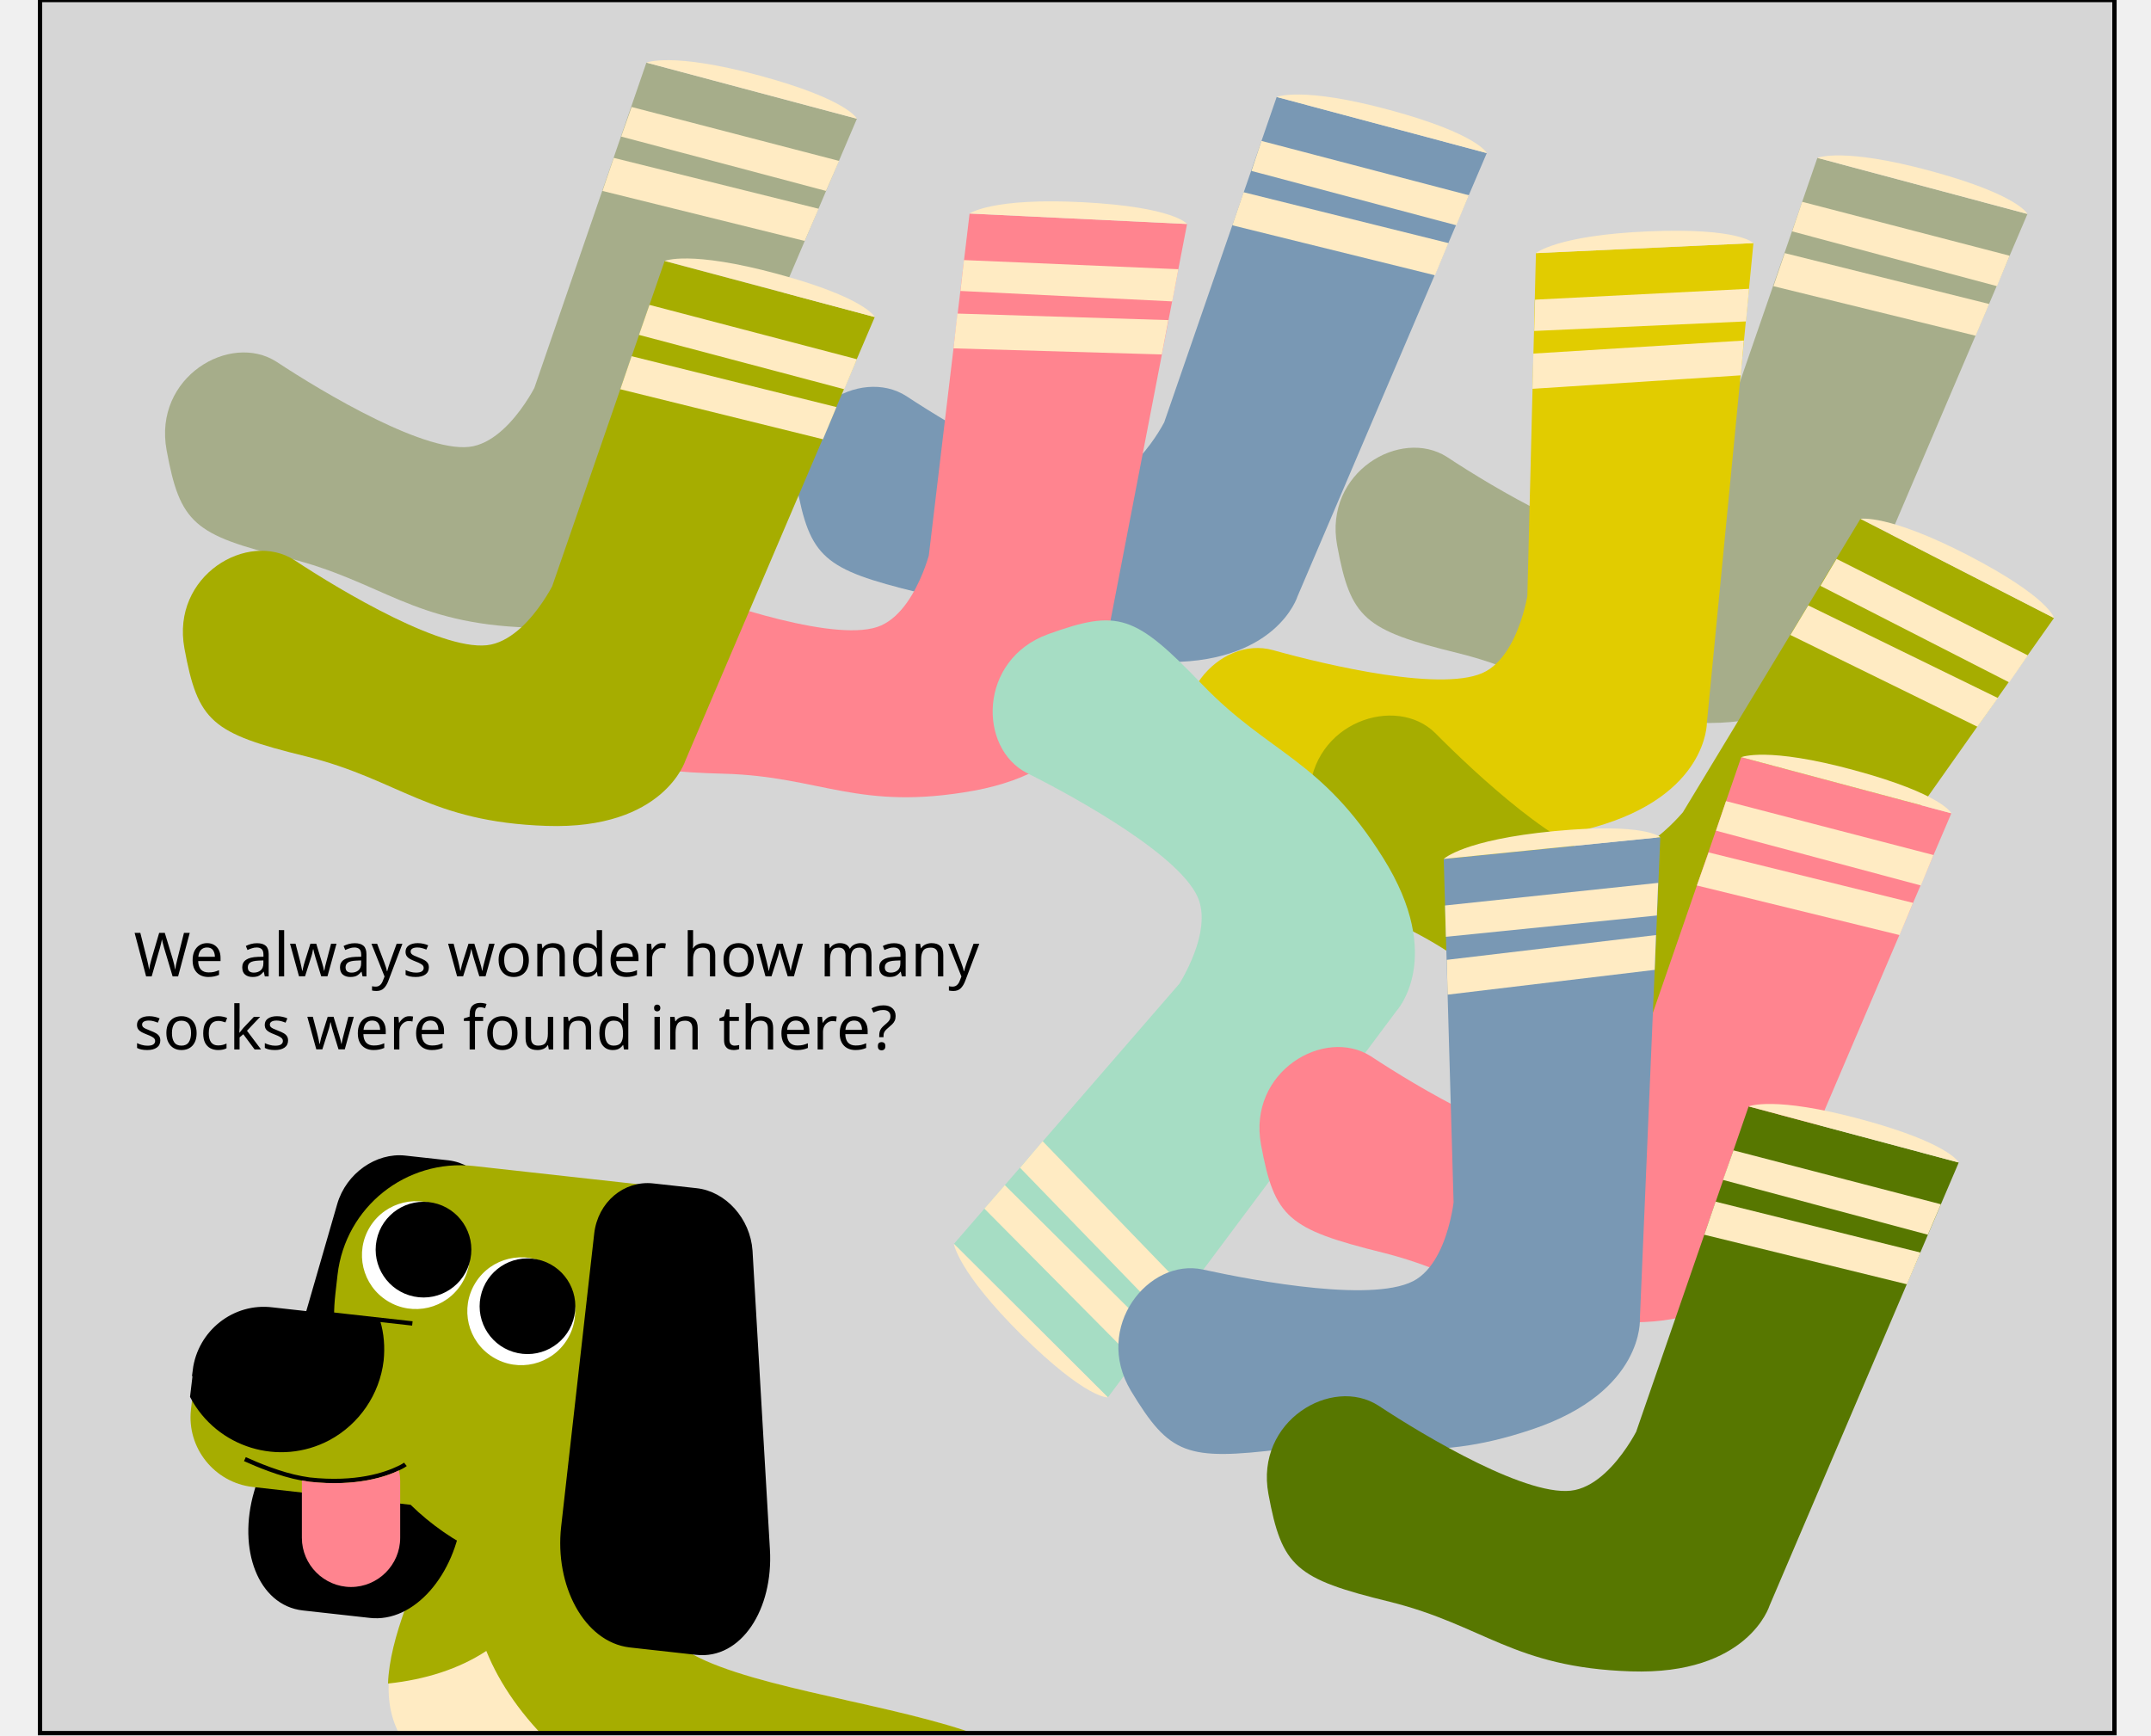
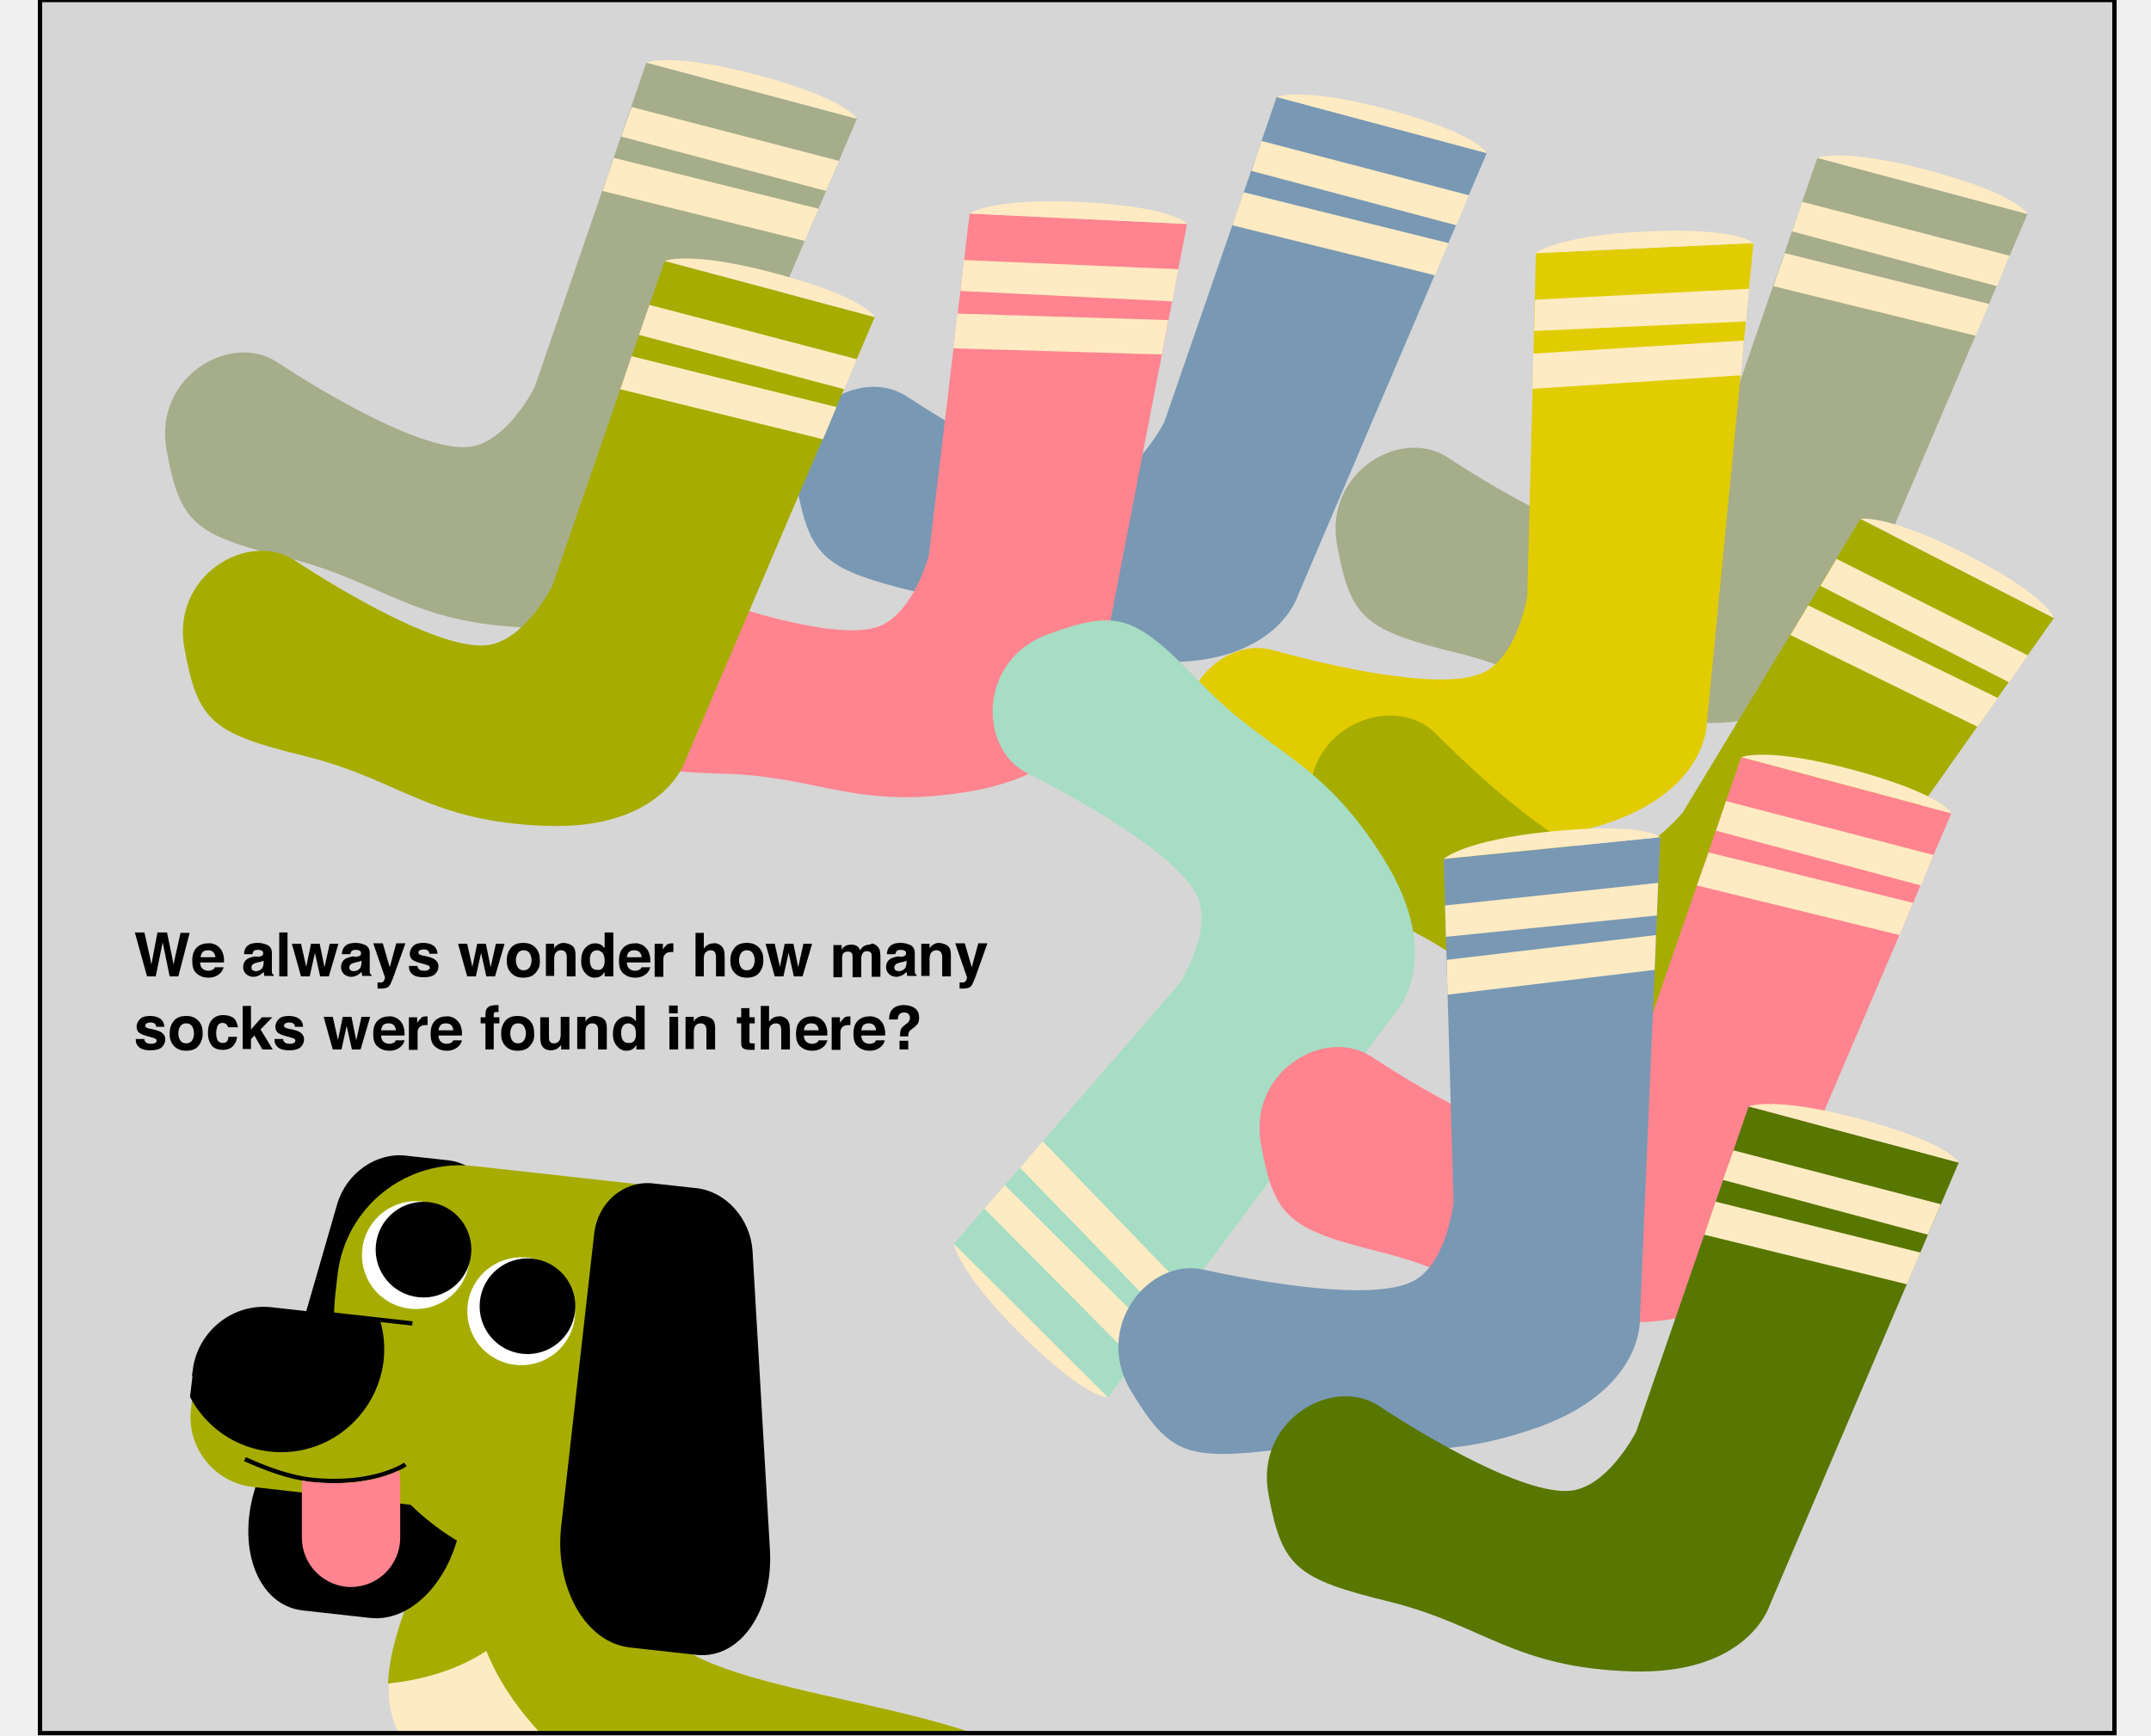
<svg xmlns="http://www.w3.org/2000/svg" xmlns:xlink="http://www.w3.org/1999/xlink" version="1.1" x="0px" y="0px" width="494.5px" height="399.1px" viewBox="0 0 494.5 399.1" style="enable-background:new 0 0 494.5 399.1;" xml:space="preserve">
  <g id="Layer_1">
</g>
  <g id="Layer_3">
    <rect x="9.2" y="0" style="fill:#D6D6D6;" width="476.9" height="398.5" />
    <g>
      <defs>
        <rect id="SVGID_1_" x="525.9" y="0" width="476.9" height="398.5" />
      </defs>
      <clipPath id="SVGID_2_">
        <use xlink:href="#SVGID_1_" style="overflow:visible;" />
      </clipPath>
      <path style="clip-path:url(#SVGID_2_);fill:none;stroke:#8BB9FF;stroke-width:4;stroke-miterlimit:10;" d="M756.4,91.9    c0,0-50.5,44.4-168.4,5s-104.8,9.8-143.2,12.5" />
      <path style="clip-path:url(#SVGID_2_);fill:none;stroke:#8BB9FF;stroke-width:4;stroke-miterlimit:10;" d="M488.6,175.4    c0,0,44.2-26.4,76-37.3c31.8-10.9,32.6-38.2,32.6-38.2" />
    </g>
    <g>
      <defs>
        <rect id="SVGID_3_" x="9.2" y="204" width="230.1" height="194.4" />
      </defs>
      <clipPath id="SVGID_4_">
        <use xlink:href="#SVGID_3_" style="overflow:visible;" />
      </clipPath>
      <path style="clip-path:url(#SVGID_4_);fill:#FFEBC3;" d="M229.1,400.7c-17.8-7.9-49.9-11.4-66.7-18.7    c-16.8-7.4-39.9-32.6-39.9-32.6c-19.9-8.7-12-19.6-20.8,0.3l0,0c-12,27.3-22.4,49.2,4.9,61.2" />
      <path style="clip-path:url(#SVGID_4_);fill:#A6AD00;" d="M89.2,387.1c8.6-0.9,16.4-3.4,22.6-7.5c6.2,15.4,21.3,30.2,41.7,39.2    l75.5-18.2c-17.7-7.8-49.9-11.3-66.7-18.7c-16.8-7.4-39.9-32.6-39.9-32.6c-19.9-8.7-12-19.6-20.8,0.3    C95.4,363.8,89.6,376.5,89.2,387.1" />
      <path style="clip-path:url(#SVGID_4_);stroke:#000000;" d="M105.7,348.4l7.6-67.4c0.8-7-3.8-12.9-10.2-13.7l-10-1.1    c-6.4-0.7-13.1,3.9-15.1,10.8l-19.1,66.1c-3.8,13.1,0.9,25.6,10.8,26.7l15.3,1.7C94.9,372.7,104.2,361.8,105.7,348.4z" />
      <path style="clip-path:url(#SVGID_4_);fill:#A6AD00;" d="M147.7,272.4l-38.8-4.3c-15.5-1.7-29.5,9.4-31.3,25l0,0l-0.5,4.4    c-0.2,1.8-0.3,3.5-0.3,5.2L62.7,301c-8.8-1-16.8,5.3-17.8,14.2l0,0l-1,8.9c-1,8.8,5.4,16.8,14.2,17.8l36.3,4.1    c9.4,9.2,21.6,14.9,34.6,16.4l8.4,0.9c10.7,1.2,20.3-6.5,21.5-17.2l5.9-52.4C166,283.1,158.3,273.5,147.7,272.4z" />
      <path style="clip-path:url(#SVGID_4_);stroke:#000000;" d="M129.5,351.1l7.6-67.4c0.8-7,6.6-11.8,13-11.1l10,1.1    c6.4,0.7,11.9,6.7,12.4,13.9l4,68.7c0.8,13.6-6.5,24.8-16.4,23.7l-15.3-1.7C134.7,377.1,128,364.4,129.5,351.1z" />
      <path style="clip-path:url(#SVGID_4_);fill:none;stroke:#000000;" d="M56.3,335.5c2.9,1.3,8.1,3.5,13,4.4c0.6,0.1,1.2,0.2,1.8,0.3    c10.8,1.2,17.6-1.2,20.5-2.6c1.1-0.5,1.6-0.9,1.6-0.9" />
      <ellipse transform="matrix(0.5253 -0.8509 0.8509 0.5253 -200.1788 218.3364)" style="clip-path:url(#SVGID_4_);fill:#FFFFFF;" cx="95.6" cy="288.6" rx="12.4" ry="12.4" />
      <ellipse transform="matrix(0.5253 -0.8509 0.8509 0.5253 -199.6467 245.0595)" style="clip-path:url(#SVGID_4_);fill:#FFFFFF;" cx="119.8" cy="301.5" rx="12.4" ry="12.4" />
      <path id="Nose-2_6_" style="clip-path:url(#SVGID_4_);stroke:#000000;" d="M94.8,304.3l-24.2-2.7" />
      <path id="nose_5_" style="clip-path:url(#SVGID_4_);stroke:#000000;" d="M44.9,315.2l-0.7,5.9c6,11.3,20,15.6,31.3,9.6    c6.7-3.6,11.3-10.3,12.2-17.9c0.3-3,0.1-6.1-0.8-9l-24.3-2.7c-8.7-1.1-16.7,5.2-17.8,14C44.9,315,44.9,315.1,44.9,315.2z" />
      <path style="clip-path:url(#SVGID_4_);fill:#FF848F;" d="M92,340.6v13c0,6.2-5.1,11.3-11.3,11.3c-6.2,0-11.3-5.1-11.3-11.3v-13.2    c0.6,0.1,1.2,0.2,1.8,0.3c10.8,1.2,17.6-1.2,20.5-2.6C91.9,338.9,92,339.7,92,340.6z" />
      <ellipse transform="matrix(0.1994 -0.9799 0.9799 0.1994 -203.5856 325.4867)" style="clip-path:url(#SVGID_4_);stroke:#000000;" cx="97.4" cy="287.3" rx="10.5" ry="10.5" />
      <ellipse transform="matrix(0.1994 -0.9799 0.9799 0.1994 -197.1865 359.3266)" style="clip-path:url(#SVGID_4_);stroke:#000000;" cx="121.3" cy="300.3" rx="10.5" ry="10.5" />
    </g>
    <rect x="9.2" y="0" style="fill:none;stroke:#000000;stroke-miterlimit:10;" width="476.9" height="398.5" />
    <g>
      <path id="sock_2_" style="fill:#A6AD8A;" d="M417.8,36.3l48.3,12.9l-43.5,101.9c0,0-4.9,16-31.9,15.1c-27-0.9-33.7-10.6-55.4-16    c-21.7-5.3-24.8-8-27.9-24.8c-3.1-16.8,14.6-27.2,25.3-20.3c10.6,7,35,21.6,45.2,19.4c10.2-2.2,16.8-19.7,13.7-12.4L417.8,36.3z" />
      <polygon style="fill:#FFEBC3;" points="414.3,46.4 462,58.8 459.1,65.8 412,53.2   " />
      <polygon style="fill:#FFEBC3;" points="457.3,69.9 454.2,77.2 407.7,65.8 410.3,58.2   " />
      <path style="fill:#FFEBC3;" d="M417.8,36.3l48.3,12.9c0,0-2-4.4-22.3-9.9S417.8,36.3,417.8,36.3z" />
    </g>
    <g>
      <path id="sock_3_" style="fill:#E1CC00;" d="M353.1,58.2l50-2.3l-10.7,110.3c0,0,0.2,16.7-25.9,24c-26.1,7.3-35.3,0-57.7,1.5    s-26.1-0.1-34.1-15.3c-8-15.1,5.7-30.4,18-26.9c12.2,3.4,39.9,10,49,4.8c9.1-5.2,10.1-23.9,9.4-16L353.1,58.2z" />
      <polygon style="fill:#FFEBC3;" points="352.9,68.9 402.1,66.4 401.4,73.9 352.7,76.1   " />
      <polygon style="fill:#FFEBC3;" points="400.9,78.3 400.2,86.3 352.3,89.4 352.5,81.3   " />
      <path style="fill:#FFEBC3;" d="M353.1,58.2l50-2.3c0,0-3.2-3.6-24.2-2.7S353.1,58.2,353.1,58.2z" />
    </g>
    <g>
      <path id="sock_4_" style="fill:#7998B4;" d="M293.5,22.3l48.3,12.9l-43.5,101.9c0,0-4.9,16-31.9,15.1c-27-0.9-33.7-10.6-55.4-16    c-21.7-5.3-24.8-8-27.9-24.8c-3.1-16.8,14.6-27.2,25.3-20.3c10.6,7,35,21.6,45.2,19.4c10.2-2.2,16.8-19.7,13.7-12.4L293.5,22.3z" />
      <polygon style="fill:#FFEBC3;" points="290,32.4 337.7,44.9 334.8,51.8 287.7,39.3   " />
      <polygon style="fill:#FFEBC3;" points="333,55.9 329.9,63.3 283.3,51.8 285.9,44.2   " />
      <path style="fill:#FFEBC3;" d="M293.5,22.3l48.3,12.9c0,0-2-4.4-22.3-9.9S293.5,22.3,293.5,22.3z" />
    </g>
    <g>
      <path id="sock_5_" style="fill:#FF848F;" d="M222.9,49.1l50,2.4l-21,108.8c0,0-1.4,16.6-28,21.5c-26.6,4.8-35.2-3.3-57.5-3.9    s-26-2.6-32.5-18.4c-6.6-15.8,8.6-29.7,20.4-25.1s38.8,13.7,48.3,9.4c9.5-4.3,12.3-22.8,10.8-15L222.9,49.1z" />
      <polygon style="fill:#FFEBC3;" points="221.6,59.8 270.9,61.9 269.5,69.3 220.8,66.9   " />
      <polygon style="fill:#FFEBC3;" points="268.6,73.6 267.1,81.5 219.2,80.1 220.1,72.1   " />
      <path style="fill:#FFEBC3;" d="M222.9,49.1l50,2.4c0,0-2.9-3.9-23.9-5S222.9,49.1,222.9,49.1z" />
    </g>
    <g>
      <path id="sock_6_" style="fill:#A6AD8A;" d="M148.6,14.4L197,27.3l-43.5,101.9c0,0-4.9,16-31.9,15.1s-33.7-10.6-55.4-16    c-21.7-5.3-24.8-8-27.9-24.8c-3.1-16.8,14.6-27.2,25.3-20.3c10.6,7,35,21.6,45.2,19.4c10.2-2.2,16.8-19.7,13.7-12.4L148.6,14.4z" />
      <polygon style="fill:#FFEBC3;" points="145.2,24.6 192.9,37 189.9,43.9 142.8,31.4   " />
      <polygon style="fill:#FFEBC3;" points="188.2,48 185,55.4 138.5,43.9 141.1,36.3   " />
      <path style="fill:#FFEBC3;" d="M148.6,14.4L197,27.3c0,0-2-4.4-22.3-9.9S148.6,14.4,148.6,14.4z" />
    </g>
    <g>
      <path id="sock_9_" style="fill:#A6AD00;" d="M427.7,119.3l44.5,22.8l-63.9,90.5c0,0-8.1,14.6-34.4,8    c-26.3-6.6-30.7-17.5-50.8-27.3c-20.1-9.8-22.6-13-22.1-30.2c0.5-17.1,20-23.5,29-14.5c8.9,9,29.7,28.5,40.1,28.5    c10.4,0,20.6-15.7,16.1-9.2L427.7,119.3z" />
      <polygon style="fill:#FFEBC3;" points="422.2,128.5 466.2,150.7 461.9,156.9 418.5,134.7   " />
      <polygon style="fill:#FFEBC3;" points="459.3,160.5 454.6,167.1 411.6,146 415.7,139.2   " />
      <path style="fill:#FFEBC3;" d="M427.7,119.3l44.5,22.8c0,0-1-4.7-19.7-14.4C433.9,118.1,427.7,119.3,427.7,119.3z" />
    </g>
    <g>
      <path id="sock_8_" style="fill:#A6DDC4;" d="M219.3,286l35.4,35.3l66.3-88.8c0,0,11.4-12.2-3-35.2c-14.3-22.9-26.1-23.8-41.6-39.9    S257.1,140,241,145.8c-16.1,5.8-16.2,26.3-4.8,32c11.4,5.7,36.3,19.5,39.5,29.4c3.2,9.9-8.6,24.5-3.8,18.1L219.3,286z" />
      <polygon style="fill:#FFEBC3;" points="226.3,277.9 261,312.9 265.6,306.9 231,272.5   " />
      <polygon style="fill:#FFEBC3;" points="268.2,303.3 273,296.9 239.7,262.4 234.5,268.5   " />
      <path style="fill:#FFEBC3;" d="M219.3,286l35.4,35.3c0,0-4.8,0.5-19.8-14.3C220.1,292.3,219.3,286,219.3,286z" />
    </g>
    <g>
      <path id="sock_10_" style="fill:#FF848F;" d="M400.3,174.1l48.3,12.9l-43.5,101.9c0,0-4.9,16-31.9,15.1c-27-0.9-33.7-10.6-55.4-16    s-24.8-8-27.9-24.8c-3.1-16.8,14.6-27.2,25.3-20.3c10.6,7,35,21.6,45.2,19.4c10.2-2.2,16.8-19.7,13.7-12.4L400.3,174.1z" />
      <polygon style="fill:#FFEBC3;" points="396.8,184.2 444.5,196.6 441.6,203.6 394.5,191   " />
      <polygon style="fill:#FFEBC3;" points="439.8,207.6 436.7,215 390.1,203.6 392.8,196   " />
      <path style="fill:#FFEBC3;" d="M400.3,174.1l48.3,12.9c0,0-2-4.4-22.3-9.9C406.1,171.6,400.3,174.1,400.3,174.1z" />
    </g>
    <g>
      <path id="sock_11_" style="fill:#A6AD00;" d="M152.8,60l48.3,12.9l-43.5,101.9c0,0-4.9,16-31.9,15.1s-33.7-10.6-55.4-16    c-21.7-5.3-24.8-8-27.9-24.8c-3.1-16.8,14.6-27.2,25.3-20.3c10.6,7,35,21.6,45.2,19.4c10.2-2.2,16.8-19.7,13.7-12.4L152.8,60z" />
      <polygon style="fill:#FFEBC3;" points="149.3,70.1 197,82.6 194.1,89.5 146.9,77   " />
      <polygon style="fill:#FFEBC3;" points="192.3,93.6 189.2,101 142.6,89.5 145.2,81.9   " />
      <path style="fill:#FFEBC3;" d="M152.8,60l48.3,12.9c0,0-2-4.4-22.3-9.9S152.8,60,152.8,60z" />
    </g>
    <g>
      <path id="sock_7_" style="fill:#7998B4;" d="M331.9,197.5l49.8-5L377,303.2c0,0,1.1,16.7-24.6,25.4s-35.3,1.9-57.5,4.6    s-26,1.3-34.9-13.4c-8.8-14.7,4.1-30.6,16.5-27.9s40.4,7.9,49.2,2.2s8.8-24.4,8.5-16.5L331.9,197.5z" />
      <polygon style="fill:#FFEBC3;" points="332.2,208.2 381.2,203 380.9,210.5 332.4,215.4   " />
      <polygon style="fill:#FFEBC3;" points="380.7,215 380.4,223 332.8,228.7 332.6,220.7   " />
      <path style="fill:#FFEBC3;" d="M331.9,197.5l49.8-5c0,0-3.4-3.4-24.4-1.4C336.4,193.1,331.9,197.5,331.9,197.5z" />
    </g>
    <g>
      <path id="sock_12_" style="fill:#577700;" d="M402,254.4l48.3,12.9l-43.5,101.9c0,0-4.9,16-31.9,15.1s-33.7-10.6-55.4-16    c-21.7-5.3-24.8-8-27.9-24.8c-3.1-16.8,14.6-27.2,25.3-20.3c10.6,7,35,21.6,45.2,19.4c10.2-2.2,16.8-19.7,13.7-12.4L402,254.4z" />
      <polygon style="fill:#FFEBC3;" points="398.5,264.5 446.2,276.9 443.2,283.9 396.1,271.3   " />
      <polygon style="fill:#FFEBC3;" points="441.5,288 438.4,295.3 391.8,283.9 394.4,276.3   " />
      <path style="fill:#FFEBC3;" d="M402,254.4l48.3,12.9c0,0-2-4.4-22.3-9.9C407.7,251.9,402,254.4,402,254.4z" />
    </g>
-     <rect x="30.8" y="214.4" style="fill:none;" width="209.7" height="77.8" />
-     <text transform="matrix(1 0 0 1 30.7756 224.4976)">
-       <tspan x="0" y="0" style="font-family:'Helvetica-Bold'; font-size:14px;">We always wonder how many </tspan>
-       <tspan x="0" y="16.8" style="font-family:'Helvetica-Bold'; font-size:14px;">socks were found in there?</tspan>
-     </text>
    <g>
-       <defs>
-         <rect id="SVGID_5_" x="-259.3" y="-3.2" width="230.5" height="194.4" />
-       </defs>
-       <clipPath id="SVGID_6_">
-         <use xlink:href="#SVGID_5_" style="overflow:visible;" />
-       </clipPath>
-       <path style="clip-path:url(#SVGID_6_);fill:none;stroke:#8BB9FF;stroke-width:4;stroke-miterlimit:10;" d="M64.2,37.5    c0,0-24.4,21.7-81.4,2.4s-50.7,4.8-69.2,6.1" />
+       <path d="M33.2,214.4l1.3,5.8l0.3,1.6l0.3-1.6l1.1-5.8h2.2l1.2,5.8l0.3,1.6l0.3-1.5l1.3-5.8h2.1L41,224.5h-2l-1.2-5.9l-0.4-1.9    l-0.4,1.9l-1.2,5.9h-2L31,214.4H33.2z" />
+       <path d="M49.5,217.2c0.5,0.2,0.9,0.6,1.3,1.1c0.3,0.4,0.5,1,0.6,1.5c0.1,0.3,0.1,0.8,0.1,1.5H46c0,0.7,0.3,1.3,0.8,1.6    c0.3,0.2,0.7,0.3,1.1,0.3c0.4,0,0.8-0.1,1.1-0.3c0.2-0.1,0.3-0.3,0.4-0.5h2c-0.1,0.4-0.3,0.9-0.7,1.3c-0.7,0.7-1.6,1.1-2.8,1.1    c-1,0-1.9-0.3-2.6-0.9c-0.8-0.6-1.1-1.6-1.1-3c0-1.3,0.3-2.3,1-3c0.7-0.7,1.6-1,2.7-1C48.4,216.8,49,217,49.5,217.2z M46.6,218.9    c-0.3,0.3-0.4,0.7-0.5,1.2h3.4c0-0.5-0.2-0.9-0.5-1.2c-0.3-0.3-0.7-0.4-1.2-0.4C47.3,218.5,46.9,218.6,46.6,218.9z" />
+       <path d="M59.3,220c0.4,0,0.6-0.1,0.8-0.2c0.3-0.1,0.4-0.3,0.4-0.6c0-0.3-0.1-0.5-0.3-0.6c-0.2-0.1-0.5-0.2-0.9-0.2    c-0.5,0-0.8,0.1-1,0.3c-0.1,0.2-0.2,0.4-0.3,0.7h-1.9c0-0.7,0.2-1.2,0.5-1.6c0.5-0.7,1.4-1,2.7-1c0.8,0,1.5,0.2,2.2,0.5    c0.6,0.3,1,0.9,1,1.8v3.4c0,0.2,0,0.5,0,0.9c0,0.3,0.1,0.4,0.1,0.5c0.1,0.1,0.2,0.2,0.3,0.2v0.3h-2.1c-0.1-0.2-0.1-0.3-0.1-0.4    c0-0.1,0-0.3-0.1-0.5c-0.3,0.3-0.6,0.5-0.9,0.7c-0.4,0.2-0.9,0.4-1.4,0.4c-0.7,0-1.2-0.2-1.7-0.6c-0.4-0.4-0.7-0.9-0.7-1.6    c0-0.9,0.4-1.6,1.1-2c0.4-0.2,1-0.4,1.7-0.5L59.3,220z M60.5,220.9c-0.1,0.1-0.3,0.1-0.4,0.2c-0.1,0-0.3,0.1-0.5,0.1l-0.4,0.1    c-0.4,0.1-0.7,0.2-0.9,0.3c-0.3,0.2-0.5,0.5-0.5,0.8c0,0.3,0.1,0.6,0.3,0.7c0.2,0.1,0.4,0.2,0.7,0.2c0.4,0,0.8-0.1,1.2-0.4    s0.5-0.7,0.6-1.3V220.9z" />
+       <path d="M66.1,224.5h-1.9v-10.1h1.9V224.5z" />
+       <path d="M71.5,217h2l1.1,5.4l1.2-5.4h2l-2.2,7.5h-2l-1.2-5.4l-1.2,5.4h-2l-2.1-7.5h2.1l1.2,5.3L71.5,217z" />
+       <path d="M81.8,220c0.4,0,0.6-0.1,0.8-0.2c0.3-0.1,0.4-0.3,0.4-0.6c0-0.3-0.1-0.5-0.3-0.6c-0.2-0.1-0.5-0.2-0.9-0.2    c-0.5,0-0.8,0.1-1,0.3c-0.1,0.2-0.2,0.4-0.3,0.7h-1.9c0-0.7,0.2-1.2,0.5-1.6c0.5-0.7,1.4-1,2.7-1c0.8,0,1.5,0.2,2.2,0.5    c0.6,0.3,1,0.9,1,1.8v3.4c0,0.2,0,0.5,0,0.9c0,0.3,0.1,0.4,0.1,0.5c0.1,0.1,0.2,0.2,0.3,0.2v0.3h-2.1c-0.1-0.2-0.1-0.3-0.1-0.4    c0-0.1,0-0.3-0.1-0.5c-0.3,0.3-0.6,0.5-0.9,0.7c-0.4,0.2-0.9,0.4-1.4,0.4c-0.7,0-1.2-0.2-1.7-0.6c-0.4-0.4-0.7-0.9-0.7-1.6    c0-0.9,0.4-1.6,1.1-2c0.4-0.2,1-0.4,1.7-0.5L81.8,220z M83,220.9c-0.1,0.1-0.3,0.1-0.4,0.2c-0.1,0-0.3,0.1-0.5,0.1l-0.4,0.1    c-0.4,0.1-0.7,0.2-0.9,0.3c-0.3,0.2-0.5,0.5-0.5,0.8c0,0.3,0.1,0.6,0.3,0.7c0.2,0.1,0.4,0.2,0.7,0.2c0.4,0,0.8-0.1,1.2-0.4    s0.5-0.7,0.6-1.3V220.9z" />
+       <path d="M87,225.9l0.2,0c0.2,0,0.4,0,0.5,0c0.2,0,0.3-0.1,0.4-0.2c0.1-0.1,0.2-0.2,0.3-0.5c0.1-0.2,0.1-0.4,0.1-0.5l-2.7-7.8h2.2    l1.6,5.5l1.5-5.5h2.1l-2.6,7.3c-0.5,1.4-0.9,2.3-1.2,2.6c-0.3,0.3-0.9,0.5-1.7,0.5c-0.2,0-0.3,0-0.4,0c-0.1,0-0.3,0-0.5,0V225.9z" />
+       <path d="M96,222.1c0,0.3,0.1,0.6,0.3,0.7c0.2,0.3,0.7,0.4,1.3,0.4c0.4,0,0.7-0.1,0.9-0.2s0.3-0.3,0.3-0.5c0-0.2-0.1-0.4-0.3-0.5    s-0.9-0.3-2-0.6c-0.8-0.2-1.4-0.5-1.8-0.8c-0.3-0.3-0.5-0.8-0.5-1.3c0-0.7,0.3-1.3,0.8-1.8c0.5-0.5,1.3-0.7,2.3-0.7    c0.9,0,1.7,0.2,2.3,0.6c0.6,0.4,0.9,1,1,1.9h-1.9c0-0.3-0.1-0.4-0.2-0.6c-0.2-0.3-0.6-0.4-1.1-0.4c-0.4,0-0.7,0.1-0.9,0.2    c-0.2,0.1-0.3,0.3-0.3,0.5c0,0.2,0.1,0.4,0.3,0.5c0.2,0.1,0.9,0.3,2,0.5c0.8,0.2,1.4,0.5,1.7,0.8c0.4,0.4,0.6,0.8,0.6,1.4    c0,0.7-0.3,1.3-0.8,1.8c-0.6,0.5-1.4,0.7-2.6,0.7c-1.2,0-2-0.2-2.6-0.7c-0.6-0.5-0.8-1.1-0.8-1.9H96z" />
+       <path d="M109.7,217h2l1.1,5.4l1.2-5.4h2l-2.2,7.5h-2l-1.2-5.4l-1.2,5.4h-2l-2.1-7.5h2.1l1.2,5.3L109.7,217z" />
+       <path d="M123.2,223.6c-0.6,0.8-1.6,1.2-2.9,1.2c-1.3,0-2.2-0.4-2.9-1.2s-0.9-1.7-0.9-2.8c0-1.1,0.3-2,0.9-2.8s1.6-1.2,2.9-1.2    c1.3,0,2.2,0.4,2.9,1.2s0.9,1.7,0.9,2.8C124.2,221.9,123.9,222.8,123.2,223.6z M121.7,222.5c0.3-0.4,0.5-1,0.5-1.7    c0-0.7-0.2-1.3-0.5-1.7c-0.3-0.4-0.7-0.6-1.3-0.6c-0.6,0-1,0.2-1.3,0.6c-0.3,0.4-0.5,1-0.5,1.7c0,0.7,0.2,1.3,0.5,1.7    s0.7,0.6,1.3,0.6C120.9,223.1,121.4,222.9,121.7,222.5z" />
+       <path d="M131.6,217.5c0.5,0.4,0.7,1.1,0.7,2v5h-2V220c0-0.4-0.1-0.7-0.2-0.9c-0.2-0.4-0.6-0.6-1.1-0.6c-0.7,0-1.1,0.3-1.4,0.8    c-0.1,0.3-0.2,0.7-0.2,1.1v4h-1.9v-7.4h1.9v1.1c0.2-0.4,0.5-0.7,0.7-0.8c0.4-0.3,0.9-0.5,1.5-0.5    C130.5,216.9,131.1,217.1,131.6,217.5z" />
+       <path d="M138.1,217.2c0.4,0.2,0.6,0.5,0.9,0.8v-3.6h2v10.1H139v-1c-0.3,0.4-0.6,0.8-1,1s-0.8,0.3-1.3,0.3c-0.9,0-1.6-0.4-2.2-1.1    c-0.6-0.7-0.9-1.6-0.9-2.7c0-1.3,0.3-2.3,0.9-3c0.6-0.7,1.4-1.1,2.3-1.1C137.3,216.9,137.7,217,138.1,217.2z M138.6,222.5    c0.3-0.4,0.4-0.9,0.4-1.6c0-0.9-0.2-1.6-0.7-2c-0.3-0.2-0.6-0.4-1-0.4c-0.6,0-1,0.2-1.3,0.6c-0.3,0.4-0.4,1-0.4,1.6    c0,0.7,0.1,1.2,0.4,1.7c0.3,0.4,0.7,0.6,1.2,0.6C137.9,223.1,138.3,222.9,138.6,222.5z" />
+       <path d="M147.5,217.2c0.5,0.2,0.9,0.6,1.3,1.1c0.3,0.4,0.5,1,0.6,1.5c0.1,0.3,0.1,0.8,0.1,1.5h-5.4c0,0.7,0.3,1.3,0.8,1.6    c0.3,0.2,0.7,0.3,1.1,0.3c0.4,0,0.8-0.1,1.1-0.3c0.2-0.1,0.3-0.3,0.4-0.5h2c-0.1,0.4-0.3,0.9-0.7,1.3c-0.7,0.7-1.6,1.1-2.8,1.1    c-1,0-1.9-0.3-2.6-0.9c-0.8-0.6-1.1-1.6-1.1-3c0-1.3,0.3-2.3,1-3c0.7-0.7,1.6-1,2.7-1C146.4,216.8,147,217,147.5,217.2z     M144.6,218.9c-0.3,0.3-0.4,0.7-0.5,1.2h3.4c0-0.5-0.2-0.9-0.5-1.2c-0.3-0.3-0.7-0.4-1.2-0.4C145.3,218.5,144.9,218.6,144.6,218.9    z" />
+       <path d="M154.6,216.9c0,0,0.1,0,0.2,0v2c-0.1,0-0.2,0-0.3,0s-0.2,0-0.2,0c-0.8,0-1.3,0.3-1.6,0.8c-0.2,0.3-0.2,0.7-0.2,1.3v3.6h-2    V217h1.9v1.3c0.3-0.5,0.6-0.8,0.8-1C153.5,217,153.9,216.9,154.6,216.9C154.6,216.9,154.6,216.9,154.6,216.9z" />
+       <path d="M165.2,217.1c0.4,0.2,0.7,0.4,0.9,0.7c0.2,0.3,0.3,0.6,0.4,0.9c0,0.3,0.1,0.8,0.1,1.4v4.4h-2V220c0-0.4-0.1-0.7-0.2-1    c-0.2-0.3-0.5-0.5-1-0.5c-0.5,0-0.9,0.2-1.2,0.5s-0.4,0.8-0.4,1.5v4h-1.9v-10h1.9v3.6c0.3-0.4,0.6-0.7,1-0.9    c0.4-0.2,0.8-0.3,1.2-0.3C164.4,216.8,164.8,216.9,165.2,217.1z" />
+       <path d="M174.6,223.6c-0.6,0.8-1.6,1.2-2.9,1.2c-1.3,0-2.2-0.4-2.9-1.2s-0.9-1.7-0.9-2.8c0-1.1,0.3-2,0.9-2.8s1.6-1.2,2.9-1.2    c1.3,0,2.2,0.4,2.9,1.2s0.9,1.7,0.9,2.8C175.5,221.9,175.2,222.8,174.6,223.6z M173,222.5c0.3-0.4,0.5-1,0.5-1.7    c0-0.7-0.2-1.3-0.5-1.7c-0.3-0.4-0.7-0.6-1.3-0.6c-0.6,0-1,0.2-1.3,0.6c-0.3,0.4-0.5,1-0.5,1.7c0,0.7,0.2,1.3,0.5,1.7    s0.7,0.6,1.3,0.6C172.3,223.1,172.7,222.9,173,222.5z" />
+       <path d="M180.4,217h2l1.1,5.4l1.2-5.4h2l-2.2,7.5h-2l-1.2-5.4l-1.2,5.4h-2l-2.1-7.5h2.1l1.2,5.3L180.4,217z" />
+       <path d="M201,217.1c0.3,0.1,0.6,0.4,0.9,0.7c0.2,0.3,0.4,0.6,0.4,1c0,0.3,0.1,0.6,0.1,1.1l0,4.7h-2v-4.7c0-0.3,0-0.5-0.1-0.7    c-0.2-0.3-0.5-0.5-1-0.5c-0.5,0-0.9,0.2-1.1,0.7c-0.1,0.2-0.2,0.5-0.2,0.9v4.4h-2v-4.4c0-0.4,0-0.8-0.1-1c-0.2-0.4-0.5-0.5-1-0.5    c-0.6,0-0.9,0.2-1.1,0.5c-0.1,0.2-0.2,0.5-0.2,0.9v4.5h-2v-7.4h1.9v1.1c0.2-0.4,0.5-0.7,0.7-0.8c0.4-0.3,0.9-0.4,1.5-0.4    c0.6,0,1,0.1,1.4,0.4c0.3,0.2,0.5,0.5,0.6,0.9c0.3-0.4,0.6-0.8,1-1c0.4-0.2,0.8-0.3,1.3-0.3C200.3,216.9,200.7,216.9,201,217.1z" />
+       <path d="M207.1,220c0.4,0,0.6-0.1,0.8-0.2c0.3-0.1,0.4-0.3,0.4-0.6c0-0.3-0.1-0.5-0.3-0.6c-0.2-0.1-0.5-0.2-0.9-0.2    c-0.5,0-0.8,0.1-1,0.3c-0.1,0.2-0.2,0.4-0.3,0.7h-1.9c0-0.7,0.2-1.2,0.5-1.6c0.5-0.7,1.4-1,2.7-1c0.8,0,1.5,0.2,2.2,0.5    c0.6,0.3,1,0.9,1,1.8v3.4c0,0.2,0,0.5,0,0.9c0,0.3,0.1,0.4,0.1,0.5c0.1,0.1,0.2,0.2,0.3,0.2v0.3h-2.1c-0.1-0.2-0.1-0.3-0.1-0.4    c0-0.1,0-0.3-0.1-0.5c-0.3,0.3-0.6,0.5-0.9,0.7c-0.4,0.2-0.9,0.4-1.4,0.4c-0.7,0-1.2-0.2-1.7-0.6c-0.4-0.4-0.7-0.9-0.7-1.6    c0-0.9,0.4-1.6,1.1-2c0.4-0.2,1-0.4,1.7-0.5L207.1,220z M208.3,220.9c-0.1,0.1-0.3,0.1-0.4,0.2c-0.1,0-0.3,0.1-0.5,0.1l-0.4,0.1    c-0.4,0.1-0.7,0.2-0.9,0.3c-0.3,0.2-0.5,0.5-0.5,0.8c0,0.3,0.1,0.6,0.3,0.7c0.2,0.1,0.4,0.2,0.7,0.2c0.4,0,0.8-0.1,1.2-0.4    s0.5-0.7,0.6-1.3V220.9z" />
+       <path d="M217.9,217.5c0.5,0.4,0.7,1.1,0.7,2v5h-2V220c0-0.4-0.1-0.7-0.2-0.9c-0.2-0.4-0.6-0.6-1.1-0.6c-0.7,0-1.1,0.3-1.4,0.8    c-0.1,0.3-0.2,0.7-0.2,1.1v4h-1.9v-7.4h1.9v1.1c0.2-0.4,0.5-0.7,0.7-0.8c0.4-0.3,0.9-0.5,1.5-0.5    C216.8,216.9,217.4,217.1,217.9,217.5z" />
+       <path d="M220.8,225.9l0.2,0c0.2,0,0.4,0,0.5,0s0.3-0.1,0.4-0.2c0.1-0.1,0.2-0.2,0.3-0.5c0.1-0.2,0.1-0.4,0.1-0.5l-2.7-7.8h2.2    l1.6,5.5l1.5-5.5h2.1l-2.6,7.3c-0.5,1.4-0.9,2.3-1.2,2.6c-0.3,0.3-0.9,0.5-1.7,0.5c-0.2,0-0.3,0-0.4,0c-0.1,0-0.3,0-0.5,0V225.9z" />
+       <path d="M33.2,238.9c0,0.3,0.1,0.6,0.3,0.7c0.2,0.3,0.7,0.4,1.3,0.4c0.4,0,0.7-0.1,0.9-0.2s0.3-0.3,0.3-0.5c0-0.2-0.1-0.4-0.3-0.5    s-0.9-0.3-2-0.6c-0.8-0.2-1.4-0.5-1.8-0.8c-0.3-0.3-0.5-0.8-0.5-1.3c0-0.7,0.3-1.3,0.8-1.8c0.5-0.5,1.3-0.7,2.3-0.7    c0.9,0,1.7,0.2,2.3,0.6c0.6,0.4,0.9,1,1,1.9h-1.9c0-0.3-0.1-0.4-0.2-0.6c-0.2-0.3-0.6-0.4-1.1-0.4c-0.4,0-0.7,0.1-0.9,0.2    c-0.2,0.1-0.3,0.3-0.3,0.5c0,0.2,0.1,0.4,0.3,0.5c0.2,0.1,0.9,0.3,2,0.5c0.8,0.2,1.4,0.5,1.7,0.8c0.4,0.4,0.6,0.8,0.6,1.4    c0,0.7-0.3,1.3-0.8,1.8c-0.6,0.5-1.4,0.7-2.6,0.7c-1.2,0-2-0.2-2.6-0.7c-0.6-0.5-0.8-1.1-0.8-1.9H33.2z" />
+       <path d="M45.7,240.4c-0.6,0.8-1.6,1.2-2.9,1.2c-1.3,0-2.2-0.4-2.9-1.2s-0.9-1.7-0.9-2.8c0-1.1,0.3-2,0.9-2.8s1.6-1.2,2.9-1.2    c1.3,0,2.2,0.4,2.9,1.2s0.9,1.7,0.9,2.8C46.6,238.7,46.3,239.6,45.7,240.4z M44.1,239.3c0.3-0.4,0.5-1,0.5-1.7    c0-0.7-0.2-1.3-0.5-1.7c-0.3-0.4-0.7-0.6-1.3-0.6c-0.6,0-1,0.2-1.3,0.6c-0.3,0.4-0.5,1-0.5,1.7c0,0.7,0.2,1.3,0.5,1.7    s0.7,0.6,1.3,0.6C43.4,239.9,43.8,239.7,44.1,239.3z" />
+       <path d="M52.5,236.5c0-0.3-0.1-0.5-0.3-0.8c-0.2-0.3-0.6-0.5-1-0.5c-0.7,0-1.1,0.3-1.3,1c-0.1,0.3-0.2,0.8-0.2,1.4    c0,0.5,0.1,1,0.2,1.3c0.2,0.6,0.7,0.9,1.3,0.9c0.5,0,0.8-0.1,1-0.4c0.2-0.2,0.3-0.6,0.3-1h2c0,0.6-0.3,1.2-0.6,1.7    c-0.6,0.9-1.5,1.3-2.7,1.3c-1.2,0-2.1-0.4-2.6-1.1s-0.8-1.6-0.8-2.8c0-1.3,0.3-2.3,0.9-3s1.5-1.1,2.6-1.1c0.9,0,1.7,0.2,2.3,0.6    c0.6,0.4,0.9,1.2,1.1,2.2H52.5z" />
+       <path d="M55.8,231.3h1.9v5.4l2.5-2.8h2.4l-2.7,2.8l2.8,4.6h-2.4l-1.8-3.2l-0.8,0.8v2.3h-1.9V231.3z" />
+       <path d="M65.1,238.9c0,0.3,0.1,0.6,0.3,0.7c0.2,0.3,0.7,0.4,1.3,0.4c0.4,0,0.7-0.1,0.9-0.2s0.3-0.3,0.3-0.5c0-0.2-0.1-0.4-0.3-0.5    s-0.9-0.3-2-0.6c-0.8-0.2-1.4-0.5-1.8-0.8c-0.3-0.3-0.5-0.8-0.5-1.3c0-0.7,0.3-1.3,0.8-1.8c0.5-0.5,1.3-0.7,2.3-0.7    c0.9,0,1.7,0.2,2.3,0.6c0.6,0.4,0.9,1,1,1.9h-1.9c0-0.3-0.1-0.4-0.2-0.6c-0.2-0.3-0.6-0.4-1.1-0.4c-0.4,0-0.7,0.1-0.9,0.2    c-0.2,0.1-0.3,0.3-0.3,0.5c0,0.2,0.1,0.4,0.3,0.5c0.2,0.1,0.9,0.3,2,0.5c0.8,0.2,1.4,0.5,1.7,0.8c0.4,0.4,0.6,0.8,0.6,1.4    c0,0.7-0.3,1.3-0.8,1.8c-0.6,0.5-1.4,0.7-2.6,0.7c-1.2,0-2-0.2-2.6-0.7c-0.6-0.5-0.8-1.1-0.8-1.9H65.1z" />
+       <path d="M78.8,233.8h2l1.1,5.4l1.2-5.4h2l-2.2,7.5h-2l-1.2-5.4l-1.2,5.4h-2l-2.1-7.5h2.1l1.2,5.3L78.8,233.8z" />
+       <path d="M91,234c0.5,0.2,0.9,0.6,1.3,1.1c0.3,0.4,0.5,1,0.6,1.5c0.1,0.3,0.1,0.8,0.1,1.5h-5.4c0,0.7,0.3,1.3,0.8,1.6    c0.3,0.2,0.7,0.3,1.1,0.3c0.4,0,0.8-0.1,1.1-0.3c0.2-0.1,0.3-0.3,0.4-0.5h2c-0.1,0.4-0.3,0.9-0.7,1.3c-0.7,0.7-1.6,1.1-2.8,1.1    c-1,0-1.9-0.3-2.6-0.9c-0.8-0.6-1.1-1.6-1.1-3c0-1.3,0.3-2.3,1-3c0.7-0.7,1.6-1,2.7-1C89.9,233.6,90.5,233.8,91,234z M88.1,235.7    c-0.3,0.3-0.4,0.7-0.5,1.2h3.4c0-0.5-0.2-0.9-0.5-1.2c-0.3-0.3-0.7-0.4-1.2-0.4C88.8,235.3,88.4,235.4,88.1,235.7z" />
+       <path d="M98.1,233.7c0,0,0.1,0,0.2,0v2c-0.1,0-0.2,0-0.3,0s-0.2,0-0.2,0c-0.8,0-1.3,0.3-1.6,0.8c-0.2,0.3-0.2,0.7-0.2,1.3v3.6h-2    v-7.5h1.9v1.3c0.3-0.5,0.6-0.8,0.8-1C96.9,233.8,97.4,233.7,98.1,233.7C98,233.7,98.1,233.7,98.1,233.7z" />
+       <path d="M104.2,234c0.5,0.2,0.9,0.6,1.3,1.1c0.3,0.4,0.5,1,0.6,1.5c0.1,0.3,0.1,0.8,0.1,1.5h-5.4c0,0.7,0.3,1.3,0.8,1.6    c0.3,0.2,0.7,0.3,1.1,0.3c0.4,0,0.8-0.1,1.1-0.3c0.2-0.1,0.3-0.3,0.4-0.5h2c-0.1,0.4-0.3,0.9-0.7,1.3c-0.7,0.7-1.6,1.1-2.8,1.1    c-1,0-1.9-0.3-2.6-0.9c-0.8-0.6-1.1-1.6-1.1-3c0-1.3,0.3-2.3,1-3c0.7-0.7,1.6-1,2.7-1C103.1,233.6,103.7,233.8,104.2,234z     M101.3,235.7c-0.3,0.3-0.4,0.7-0.5,1.2h3.4c0-0.5-0.2-0.9-0.5-1.2c-0.3-0.3-0.7-0.4-1.2-0.4C102,235.3,101.6,235.4,101.3,235.7z" />
+       <path d="M114.2,231.1c0.1,0,0.2,0,0.4,0v1.6c-0.1,0-0.3,0-0.5,0c-0.3,0-0.4,0-0.5,0.2c-0.1,0.1-0.1,0.3-0.1,0.4s0,0.4,0,0.6h1.3    v1.4h-1.3v6h-1.9v-6h-1.1v-1.4h1.1v-0.5c0-0.8,0.1-1.3,0.4-1.6c0.3-0.4,1-0.7,2-0.7C113.9,231.1,114.1,231.1,114.2,231.1z" />
+       <path d="M121.9,240.4c-0.6,0.8-1.6,1.2-2.9,1.2c-1.3,0-2.2-0.4-2.9-1.2s-0.9-1.7-0.9-2.8c0-1.1,0.3-2,0.9-2.8s1.6-1.2,2.9-1.2    c1.3,0,2.2,0.4,2.9,1.2s0.9,1.7,0.9,2.8C122.9,238.7,122.6,239.6,121.9,240.4z M120.4,239.3c0.3-0.4,0.5-1,0.5-1.7    c0-0.7-0.2-1.3-0.5-1.7c-0.3-0.4-0.7-0.6-1.3-0.6c-0.6,0-1,0.2-1.3,0.6c-0.3,0.4-0.5,1-0.5,1.7c0,0.7,0.2,1.3,0.5,1.7    s0.7,0.6,1.3,0.6C119.6,239.9,120.1,239.7,120.4,239.3z" />
+       <path d="M126.2,233.8v4.5c0,0.4,0,0.7,0.1,1c0.2,0.4,0.5,0.6,1,0.6c0.7,0,1.1-0.3,1.4-0.8c0.1-0.3,0.2-0.7,0.2-1.2v-4.1h2v7.5H129    v-1.1c0,0-0.1,0.1-0.1,0.2c-0.1,0.1-0.2,0.2-0.3,0.3c-0.3,0.3-0.6,0.5-0.9,0.6c-0.3,0.1-0.6,0.2-1,0.2c-1.1,0-1.8-0.4-2.2-1.2    c-0.2-0.4-0.3-1.1-0.3-1.9v-4.5H126.2z" />
+       <path d="M138.8,234.3c0.5,0.4,0.7,1.1,0.7,2v5h-2v-4.5c0-0.4-0.1-0.7-0.2-0.9c-0.2-0.4-0.6-0.6-1.1-0.6c-0.7,0-1.1,0.3-1.4,0.8    c-0.1,0.3-0.2,0.7-0.2,1.1v4h-1.9v-7.4h1.9v1.1c0.2-0.4,0.5-0.7,0.7-0.8c0.4-0.3,0.9-0.5,1.5-0.5    C137.7,233.7,138.4,233.9,138.8,234.3z" />
+       <path d="M145.3,234c0.4,0.2,0.6,0.5,0.9,0.8v-3.6h2v10.1h-1.9v-1c-0.3,0.4-0.6,0.8-1,1s-0.8,0.3-1.3,0.3c-0.9,0-1.6-0.4-2.2-1.1    c-0.6-0.7-0.9-1.6-0.9-2.7c0-1.3,0.3-2.3,0.9-3c0.6-0.7,1.4-1.1,2.3-1.1C144.6,233.7,145,233.8,145.3,234z M145.8,239.3    c0.3-0.4,0.4-0.9,0.4-1.6c0-0.9-0.2-1.6-0.7-2c-0.3-0.2-0.6-0.4-1-0.4c-0.6,0-1,0.2-1.3,0.6c-0.3,0.4-0.4,1-0.4,1.6    c0,0.7,0.1,1.2,0.4,1.7c0.3,0.4,0.7,0.6,1.2,0.6C145.1,239.9,145.5,239.7,145.8,239.3z" />
+       <path d="M155.8,233h-2v-1.8h2V233z M153.9,233.8h2v7.5h-2V233.8z" />
+       <path d="M163.7,234.3c0.5,0.4,0.7,1.1,0.7,2v5h-2v-4.5c0-0.4-0.1-0.7-0.2-0.9c-0.2-0.4-0.6-0.6-1.1-0.6c-0.7,0-1.1,0.3-1.4,0.8    c-0.1,0.3-0.2,0.7-0.2,1.1v4h-1.9v-7.4h1.9v1.1c0.2-0.4,0.5-0.7,0.7-0.8c0.4-0.3,0.9-0.5,1.5-0.5    C162.6,233.7,163.2,233.9,163.7,234.3z" />
+       <path d="M169.4,235.3v-1.4h1v-2.1h1.9v2.1h1.2v1.4h-1.2v3.9c0,0.3,0,0.5,0.1,0.6c0.1,0.1,0.3,0.1,0.7,0.1c0.1,0,0.1,0,0.2,0    c0.1,0,0.1,0,0.2,0v1.5l-0.9,0c-0.9,0-1.5-0.1-1.9-0.5c-0.2-0.2-0.3-0.6-0.3-1v-4.6H169.4z" />
+       <path d="M180.2,233.9c0.4,0.2,0.7,0.4,0.9,0.7c0.2,0.3,0.3,0.6,0.4,0.9c0,0.3,0.1,0.8,0.1,1.4v4.4h-2v-4.5c0-0.4-0.1-0.7-0.2-1    c-0.2-0.3-0.5-0.5-1-0.5c-0.5,0-0.9,0.2-1.2,0.5s-0.4,0.8-0.4,1.5v4h-1.9v-10h1.9v3.6c0.3-0.4,0.6-0.7,1-0.9    c0.4-0.2,0.8-0.3,1.2-0.3C179.4,233.6,179.8,233.7,180.2,233.9z" />
+       <path d="M188.2,234c0.5,0.2,0.9,0.6,1.3,1.1c0.3,0.4,0.5,1,0.6,1.5c0.1,0.3,0.1,0.8,0.1,1.5h-5.4c0,0.7,0.3,1.3,0.8,1.6    c0.3,0.2,0.7,0.3,1.1,0.3c0.4,0,0.8-0.1,1.1-0.3c0.2-0.1,0.3-0.3,0.4-0.5h2c-0.1,0.4-0.3,0.9-0.7,1.3c-0.7,0.7-1.6,1.1-2.8,1.1    c-1,0-1.9-0.3-2.6-0.9c-0.8-0.6-1.1-1.6-1.1-3c0-1.3,0.3-2.3,1-3c0.7-0.7,1.6-1,2.7-1C187.1,233.6,187.7,233.8,188.2,234z     M185.3,235.7c-0.3,0.3-0.4,0.7-0.5,1.2h3.4c0-0.5-0.2-0.9-0.5-1.2c-0.3-0.3-0.7-0.4-1.2-0.4C186,235.3,185.6,235.4,185.3,235.7z" />
+       <path d="M195.3,233.7c0,0,0.1,0,0.2,0v2c-0.1,0-0.2,0-0.3,0s-0.2,0-0.2,0c-0.8,0-1.3,0.3-1.6,0.8c-0.2,0.3-0.2,0.7-0.2,1.3v3.6h-2    v-7.5h1.9v1.3c0.3-0.5,0.6-0.8,0.8-1C194.2,233.8,194.6,233.7,195.3,233.7C195.2,233.7,195.3,233.7,195.3,233.7z" />
+       <path d="M201.5,234c0.5,0.2,0.9,0.6,1.3,1.1c0.3,0.4,0.5,1,0.6,1.5c0.1,0.3,0.1,0.8,0.1,1.5H198c0,0.7,0.3,1.3,0.8,1.6    c0.3,0.2,0.7,0.3,1.1,0.3c0.4,0,0.8-0.1,1.1-0.3c0.2-0.1,0.3-0.3,0.4-0.5h2c-0.1,0.4-0.3,0.9-0.7,1.3c-0.7,0.7-1.6,1.1-2.8,1.1    c-1,0-1.9-0.3-2.6-0.9c-0.8-0.6-1.1-1.6-1.1-3c0-1.3,0.3-2.3,1-3c0.7-0.7,1.6-1,2.7-1C200.4,233.6,200.9,233.8,201.5,234z     M198.5,235.7c-0.3,0.3-0.4,0.7-0.5,1.2h3.4c0-0.5-0.2-0.9-0.5-1.2c-0.3-0.3-0.7-0.4-1.2-0.4C199.2,235.3,198.8,235.4,198.5,235.7    z" />
+       <path d="M205.7,231.6c0.5-0.3,1.2-0.5,2-0.5c1,0,1.9,0.2,2.6,0.7c0.7,0.5,1,1.2,1,2.2c0,0.6-0.1,1.1-0.4,1.5    c-0.2,0.2-0.5,0.6-1,0.9l-0.5,0.4c-0.3,0.2-0.4,0.4-0.5,0.7c-0.1,0.2-0.1,0.4-0.1,0.8h-1.9c0-0.8,0.1-1.3,0.2-1.6    c0.1-0.3,0.4-0.6,0.9-1l0.5-0.4c0.2-0.1,0.3-0.3,0.4-0.4c0.2-0.3,0.3-0.5,0.3-0.8c0-0.3-0.1-0.7-0.3-0.9c-0.2-0.3-0.6-0.4-1.1-0.4    c-0.5,0-0.9,0.2-1.1,0.5s-0.3,0.7-0.3,1.1h-2C204.4,233.1,204.8,232.2,205.7,231.6z M206.8,239.3h2v2h-2V239.3z" />
    </g>
  </g>
  <g id="Layer_2">
</g>
</svg>
